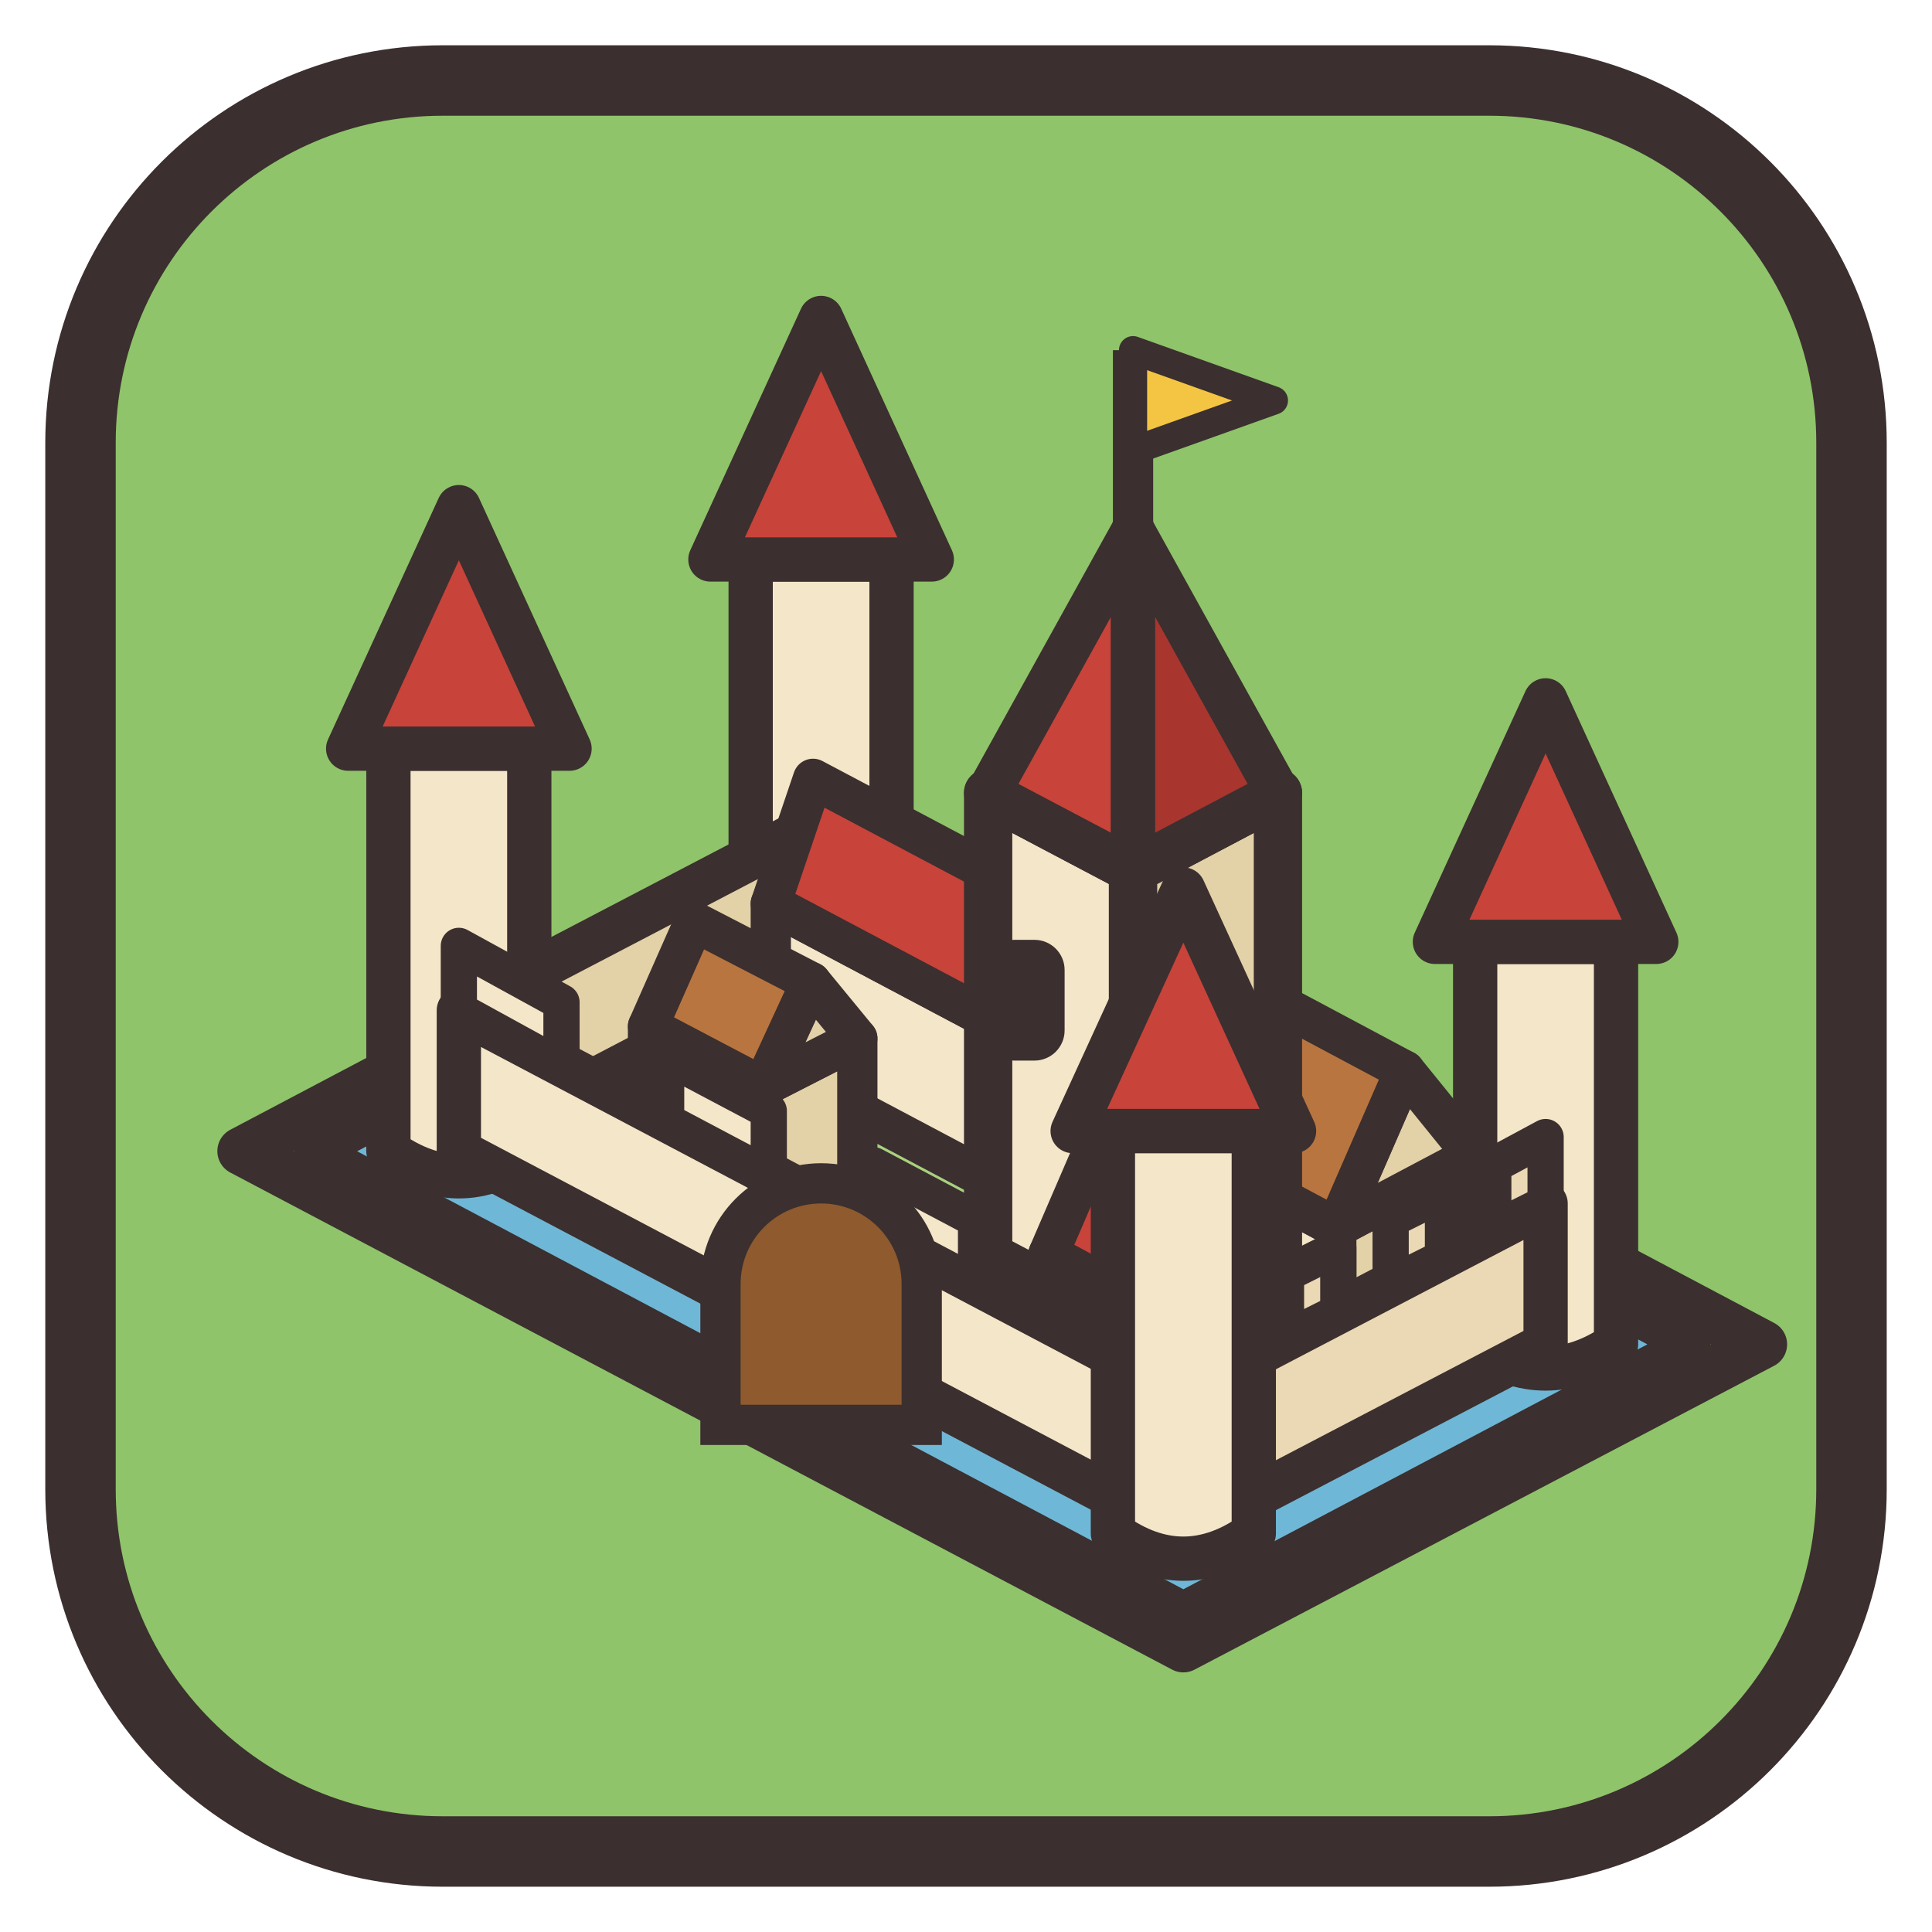
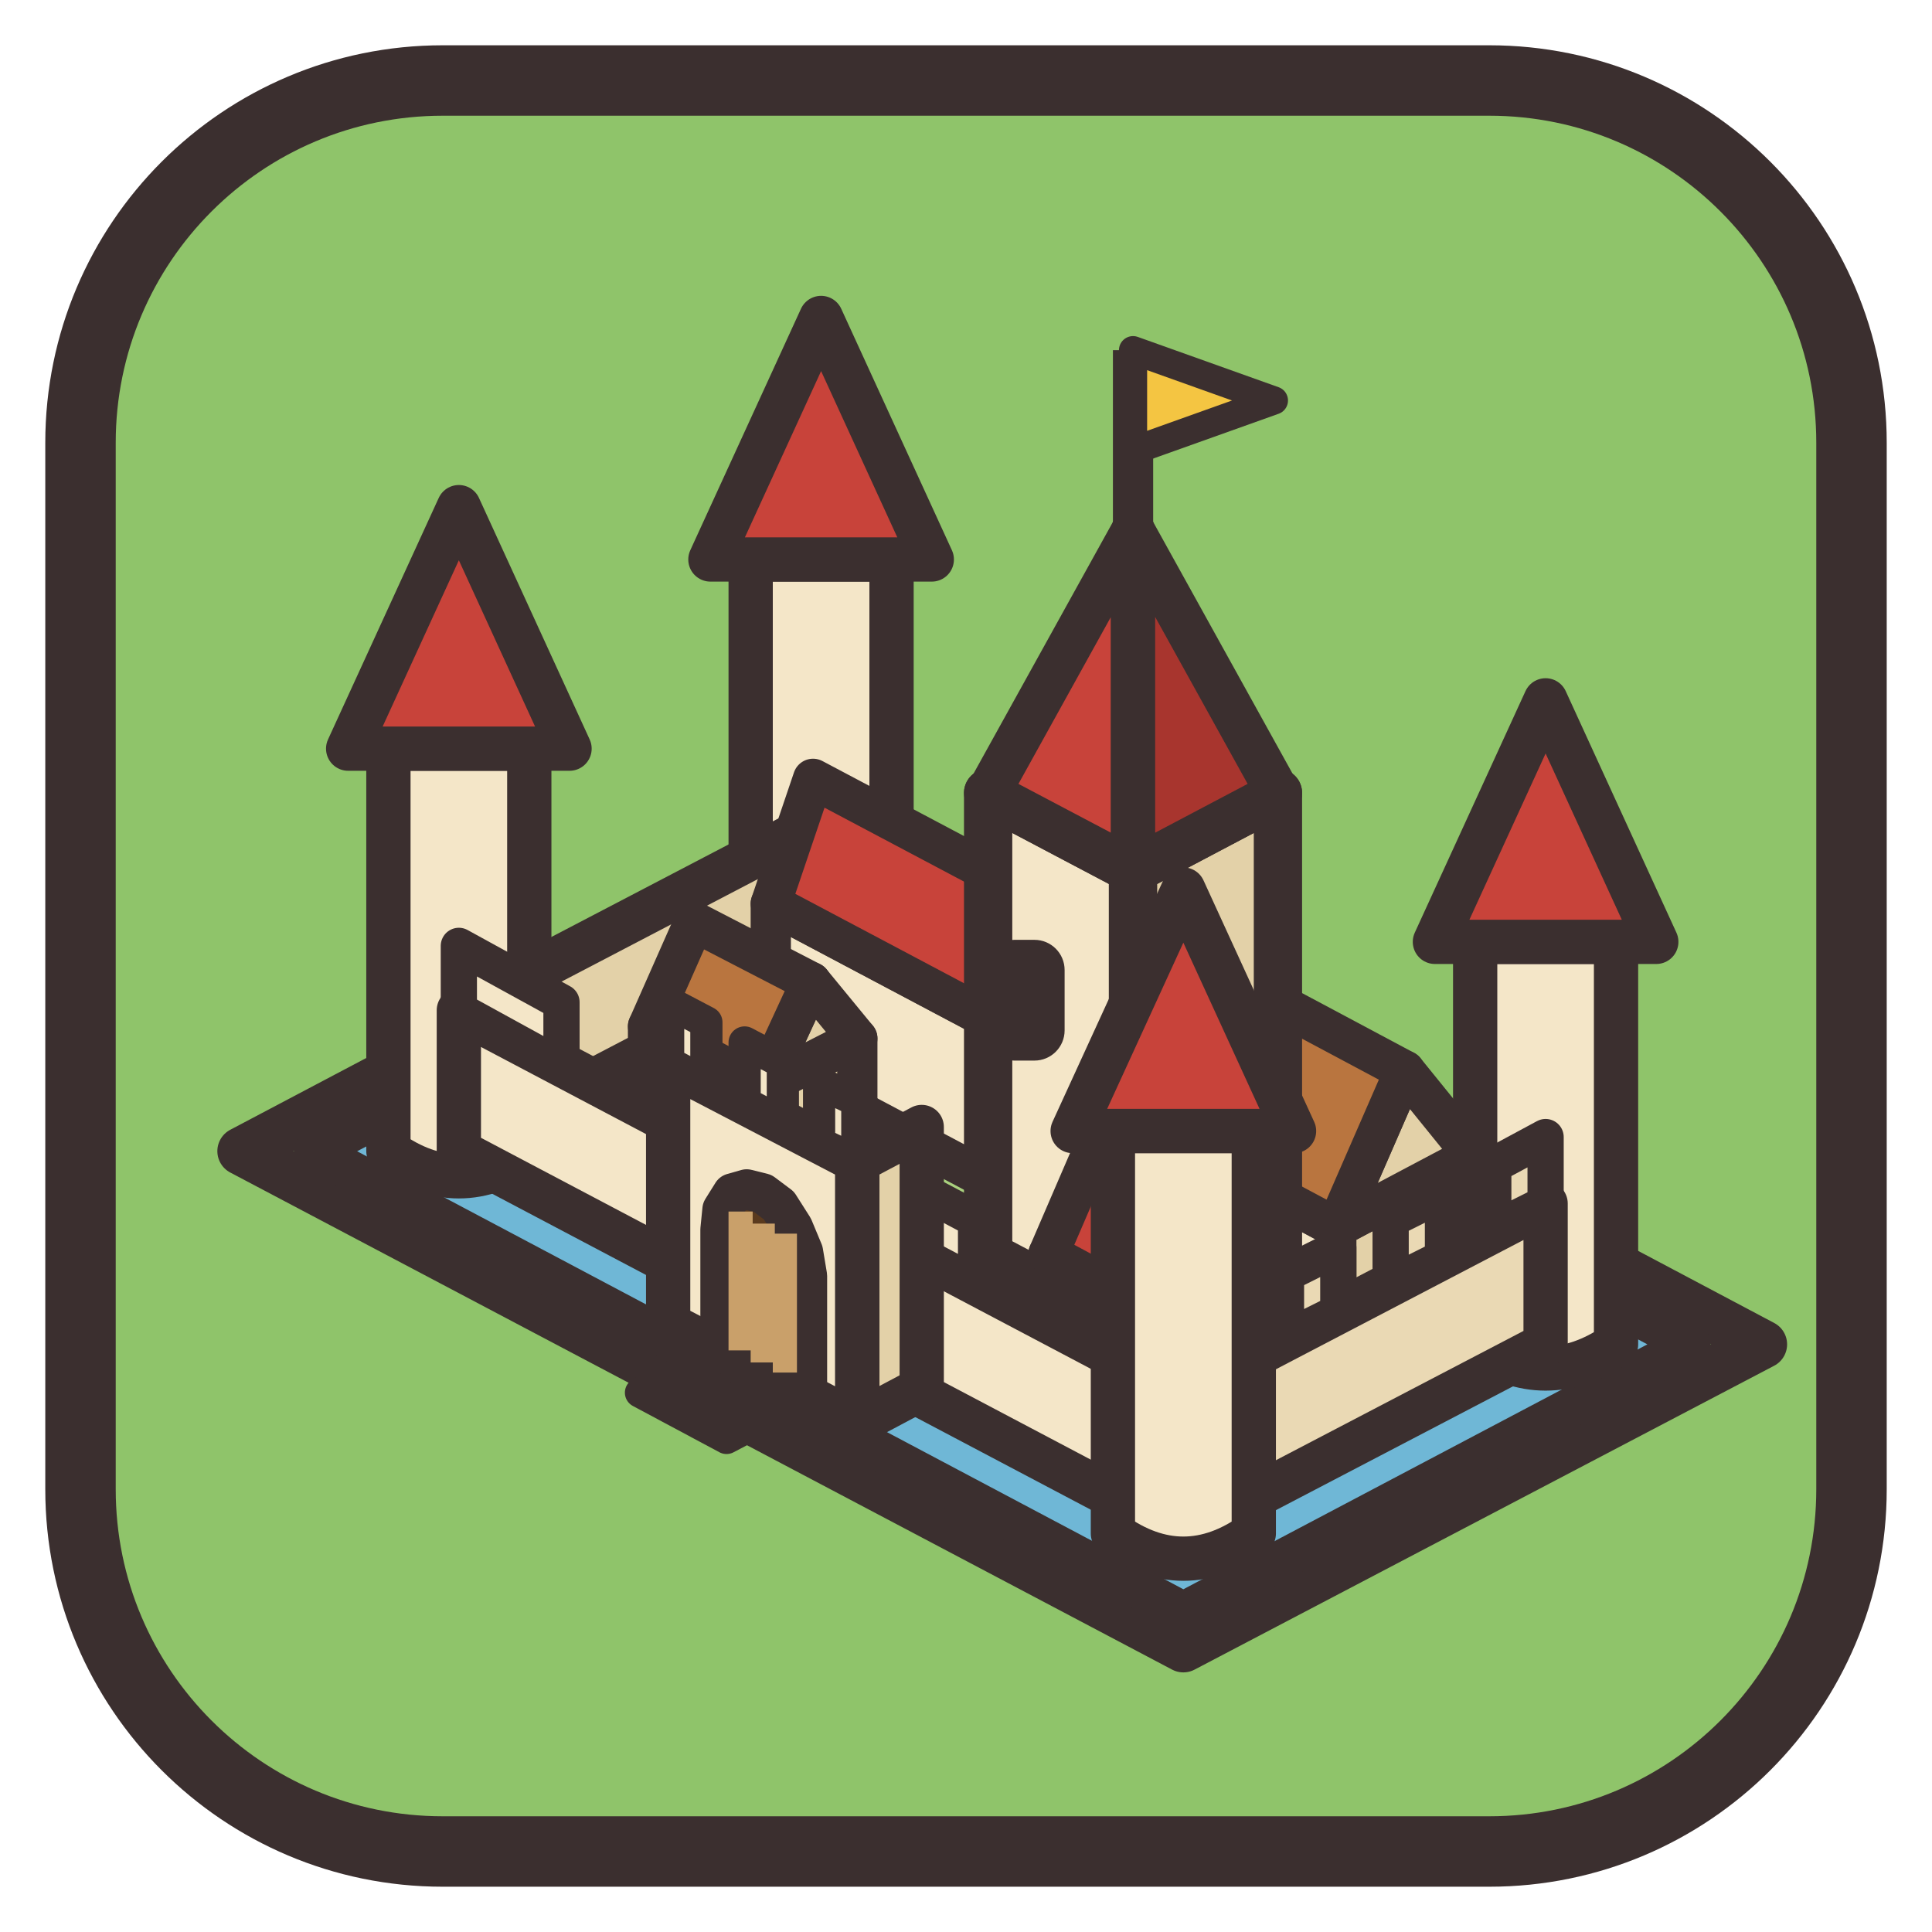
<svg xmlns="http://www.w3.org/2000/svg" width="96" height="96" viewBox="0 0 96 96">
  <defs>
    <clipPath id="t">
      <rect x="4" y="4" width="88" height="88" rx="18" />
    </clipPath>
  </defs>
  <rect x="4" y="4" width="88" height="88" rx="18" fill="#8FC46A" />
  <g clip-path="url(#t)">
    <polygon points="40.8,42.0 87.6,66.8 58.8,81.9 12.0,57.2" fill="#7FB35C" stroke="#3B2F2F" stroke-width="2.4" stroke-linejoin="round" />
    <polygon points="40.8,44.0 84.0,66.8 58.8,80.1 15.6,57.2" fill="#6FB7D6" stroke="#3B2F2F" stroke-width="2.0" stroke-linejoin="round" />
    <polygon points="40.8,47.8 76.8,66.8 58.8,76.2 22.8,57.2" fill="#A9D17E" stroke="#3B2F2F" stroke-width="2.0" stroke-linejoin="round" />
    <path d="M37.3 47.8 V27.8 H44.3 V47.8 Q40.8 50.2 37.3 47.8 Z" fill="#F4E6C8" stroke="#3B2F2F" stroke-width="2.2" stroke-linejoin="round" />
    <path d="M35.3 27.8 L40.8 15.8 L46.3 27.8 Z" fill="#C8433A" stroke="#3B2F2F" stroke-width="2.2" stroke-linejoin="round" />
    <polygon points="40.8,47.8 76.8,66.8 76.8,59.8 40.8,40.8" fill="#E3D1A8" stroke="#3B2F2F" stroke-width="2.2" stroke-linejoin="round" />
    <polygon points="40.8,47.8 22.8,57.2 22.8,50.2 40.8,40.8" fill="#E3D1A8" stroke="#3B2F2F" stroke-width="2.2" stroke-linejoin="round" />
    <path d="M73.3 66.8 V46.8 H80.3 V66.8 Q76.8 69.2 73.3 66.8 Z" fill="#F4E6C8" stroke="#3B2F2F" stroke-width="2.2" stroke-linejoin="round" />
    <path d="M71.3 46.8 L76.8 34.8 L82.3 46.8 Z" fill="#C8433A" stroke="#3B2F2F" stroke-width="2.2" stroke-linejoin="round" />
    <path d="M19.3 57.2 V37.2 H26.3 V57.2 Q22.8 59.7 19.3 57.2 Z" fill="#F4E6C8" stroke="#3B2F2F" stroke-width="2.2" stroke-linejoin="round" />
    <path d="M17.3 37.2 L22.8 25.2 L28.3 37.2 Z" fill="#C8433A" stroke="#3B2F2F" stroke-width="2.2" stroke-linejoin="round" />
    <polygon points="38.3,52.9 50.0,59.1 50.0,51.1 38.3,44.9" fill="#F4E6C8" stroke="#3B2F2F" stroke-width="2.0" stroke-linejoin="round" />
    <polygon points="50.0,59.1 54.3,56.8 54.3,48.8 50.0,51.1" fill="#E3D1A8" stroke="#3B2F2F" stroke-width="2.0" stroke-linejoin="round" />
    <polygon points="50.0,51.1 54.3,48.8 52.1,44.9" fill="#E3D1A8" stroke="#3B2F2F" stroke-width="2.0" stroke-linejoin="round" />
    <polygon points="38.3,44.9 50.0,51.1 52.1,44.9 40.4,38.7" fill="#C8433A" stroke="#3B2F2F" stroke-width="2.0" stroke-linejoin="round" />
    <polygon points="60.4,66.8 66.4,70.0 66.4,61.0 60.4,57.8" fill="#F4E6C8" stroke="#3B2F2F" stroke-width="2.0" stroke-linejoin="round" />
    <polygon points="66.4,70.0 73.2,66.4 73.2,57.4 66.4,61.0" fill="#E3D1A8" stroke="#3B2F2F" stroke-width="2.0" stroke-linejoin="round" />
    <polygon points="66.4,61.0 73.2,57.4 69.8,53.2" fill="#E3D1A8" stroke="#3B2F2F" stroke-width="2.0" stroke-linejoin="round" />
    <polygon points="60.4,57.8 66.4,61.0 69.8,53.2 63.8,50.0" fill="#B9753F" stroke="#3B2F2F" stroke-width="2.0" stroke-linejoin="round" />
    <polygon points="49.1,62.4 56.3,66.2 56.3,43.2 49.1,39.4" fill="#F4E6C8" stroke="#3B2F2F" stroke-width="2.4" stroke-linejoin="round" />
    <polygon points="56.3,66.2 63.5,62.4 63.5,39.4 56.3,43.2" fill="#E3D1A8" stroke="#3B2F2F" stroke-width="2.4" stroke-linejoin="round" />
    <polygon points="56.3,35.6 63.5,39.4 56.3,43.2 49.1,39.4" fill="#EBCB92" stroke="#3B2F2F" stroke-width="2.4" stroke-linejoin="round" />
    <polygon points="49.1,39.4 56.3,43.2 56.3,26.4" fill="#C8433A" stroke="#3B2F2F" stroke-width="2.2" stroke-linejoin="round" />
    <polygon points="56.3,43.2 63.5,39.4 56.3,26.4" fill="#A8352E" stroke="#3B2F2F" stroke-width="2.2" stroke-linejoin="round" />
    <rect x="48.9" y="46.7" width="4" height="6" rx="1.5" fill="#3B2F2F" />
    <path d="M56.3 26.4 V17.4" stroke="#3B2F2F" stroke-width="2" />
    <path d="M56.3 17.4 l7 2.5 l-7 2.5 Z" fill="#F4C542" stroke="#3B2F2F" stroke-width="1.4" stroke-linejoin="round" />
    <polygon points="32.2,58.0 37.9,61.0 37.9,54.0 32.2,51.0" fill="#F4E6C8" stroke="#3B2F2F" stroke-width="2.0" stroke-linejoin="round" />
    <polygon points="37.9,61.0 42.6,58.6 42.6,51.6 37.9,54.0" fill="#E3D1A8" stroke="#3B2F2F" stroke-width="2.0" stroke-linejoin="round" />
    <polygon points="37.9,54.0 42.6,51.6 40.3,48.8" fill="#E3D1A8" stroke="#3B2F2F" stroke-width="2.0" stroke-linejoin="round" />
    <polygon points="32.2,51.0 37.9,54.0 40.3,48.8 34.5,45.8" fill="#B9753F" stroke="#3B2F2F" stroke-width="2.0" stroke-linejoin="round" />
    <polygon points="52.1,69.3 57.5,72.2 57.5,65.2 52.1,62.3" fill="#F4E6C8" stroke="#3B2F2F" stroke-width="2.0" stroke-linejoin="round" />
    <polygon points="57.5,72.2 61.9,69.9 61.9,62.9 57.5,65.2" fill="#E3D1A8" stroke="#3B2F2F" stroke-width="2.0" stroke-linejoin="round" />
    <polygon points="57.5,65.2 61.9,62.9 59.7,60.0" fill="#E3D1A8" stroke="#3B2F2F" stroke-width="2.0" stroke-linejoin="round" />
    <polygon points="52.1,62.3 57.5,65.2 59.7,60.0 54.3,57.2" fill="#C8433A" stroke="#3B2F2F" stroke-width="2.0" stroke-linejoin="round" />
    <ellipse cx="45.3" cy="63.4" rx="3.6" ry="2" fill="#6FB7D6" stroke="#3B2F2F" stroke-width="1.8" />
    <polygon points="22.8,57.2 58.8,76.2 58.8,69.2 22.8,50.2" fill="#F4E6C8" stroke="#3B2F2F" stroke-width="2.2" stroke-linejoin="round" />
    <polygon points="22.8,50.2 27.9,53.0 27.9,49.8 22.8,47.0" fill="#F4E6C8" stroke="#3B2F2F" stroke-width="1.8" stroke-linejoin="round" />
    <polygon points="33.1,55.7 38.2,58.4 38.2,55.2 33.1,52.5" fill="#F4E6C8" stroke="#3B2F2F" stroke-width="1.8" stroke-linejoin="round" />
    <polygon points="43.4,61.1 48.5,63.8 48.5,60.6 43.4,57.9" fill="#F4E6C8" stroke="#3B2F2F" stroke-width="1.8" stroke-linejoin="round" />
    <polygon points="53.7,66.5 58.8,69.2 58.8,66.0 53.7,63.3" fill="#F4E6C8" stroke="#3B2F2F" stroke-width="1.8" stroke-linejoin="round" />
    <polygon points="76.8,66.8 58.8,76.2 58.8,69.2 76.8,59.8" fill="#EAD9B4" stroke="#3B2F2F" stroke-width="2.2" stroke-linejoin="round" />
    <polygon points="76.8,59.8 74.2,61.1 74.2,57.9 76.8,56.5" fill="#EAD9B4" stroke="#3B2F2F" stroke-width="1.8" stroke-linejoin="round" />
    <polygon points="71.7,62.5 69.1,63.8 69.1,60.6 71.7,59.3" fill="#EAD9B4" stroke="#3B2F2F" stroke-width="1.8" stroke-linejoin="round" />
    <polygon points="66.5,65.2 63.9,66.5 63.9,63.3 66.5,62.0" fill="#EAD9B4" stroke="#3B2F2F" stroke-width="1.8" stroke-linejoin="round" />
    <polygon points="61.4,67.9 58.8,69.2 58.8,66.0 61.4,64.7" fill="#EAD9B4" stroke="#3B2F2F" stroke-width="1.8" stroke-linejoin="round" />
-     <path d="M35.8 70.8 V63.8 a5 5 0 0 1 10 0 V70.8 Z" fill="#8E5A2E" stroke="#3B2F2F" stroke-width="2" />
+     <polygon points="35.8,67.1 40.1,69.4 36.1,71.5 31.8,69.2" fill="#C98F55" stroke="#3B2F2F" stroke-width="1.5" stroke-linejoin="round" />
+     <path d="M34.8 67.7 L39.1 69.9" stroke="#3B2F2F" stroke-width="1.2" />
+     <path d="M34.0 68.1 L38.3 70.4" stroke="#3B2F2F" stroke-width="1.2" />
+     <path d="M33.2 68.5 L37.5 70.8" stroke="#3B2F2F" stroke-width="1.2" />
+     <polygon points="33.2,65.8 42.6,70.7 42.6,57.7 33.2,52.8" fill="#F4E6C8" stroke="#3B2F2F" stroke-width="2.2" stroke-linejoin="round" />
+     <polygon points="42.6,70.7 45.8,69.0 45.8,56.0 42.6,57.7" fill="#E3D1A8" stroke="#3B2F2F" stroke-width="2.2" stroke-linejoin="round" />
+     <polygon points="33.2,52.8 35.1,53.8 35.1,50.8 33.2,49.8" fill="#F4E6C8" stroke="#3B2F2F" stroke-width="1.6" stroke-linejoin="round" />
+     <polygon points="37.0,54.8 38.9,55.8 38.9,52.8 37.0,51.8" fill="#F4E6C8" stroke="#3B2F2F" stroke-width="1.6" stroke-linejoin="round" />
+     <polygon points="40.7,56.8 42.6,57.7 42.6,54.7 40.7,53.8" fill="#F4E6C8" stroke="#3B2F2F" stroke-width="1.6" stroke-linejoin="round" />
+     <polygon points="35.8,67.1 35.8,61.1 35.9,60.1 36.4,59.3 37.1,59.1 37.9,59.3 38.7,59.9 39.4,61.0 39.9,62.2 40.1,63.4 40.1,69.4" fill="#5A3A1E" stroke="#3B2F2F" stroke-width="2.0" stroke-linejoin="round" />
+     <path d="M36.8 67.1 L36.8 60.2" stroke="#C9A06A" stroke-width="1.2" />
+     <path d="M37.9 67.7 L37.9 60.8" stroke="#C9A06A" stroke-width="1.2" />
+     <path d="M39.0 68.2 L39.0 61.3" stroke="#C9A06A" stroke-width="1.2" />
    <path d="M55.3 76.2 V56.2 H62.3 V76.2 Q58.8 78.7 55.3 76.2 Z" fill="#F4E6C8" stroke="#3B2F2F" stroke-width="2.2" stroke-linejoin="round" />
    <path d="M53.3 56.2 L58.8 44.2 L64.3 56.2 Z" fill="#C8433A" stroke="#3B2F2F" stroke-width="2.2" stroke-linejoin="round" />
  </g>
  <rect x="4" y="4" width="88" height="88" rx="18" fill="none" stroke="#3B2F2F" stroke-width="3.5" />
</svg>
